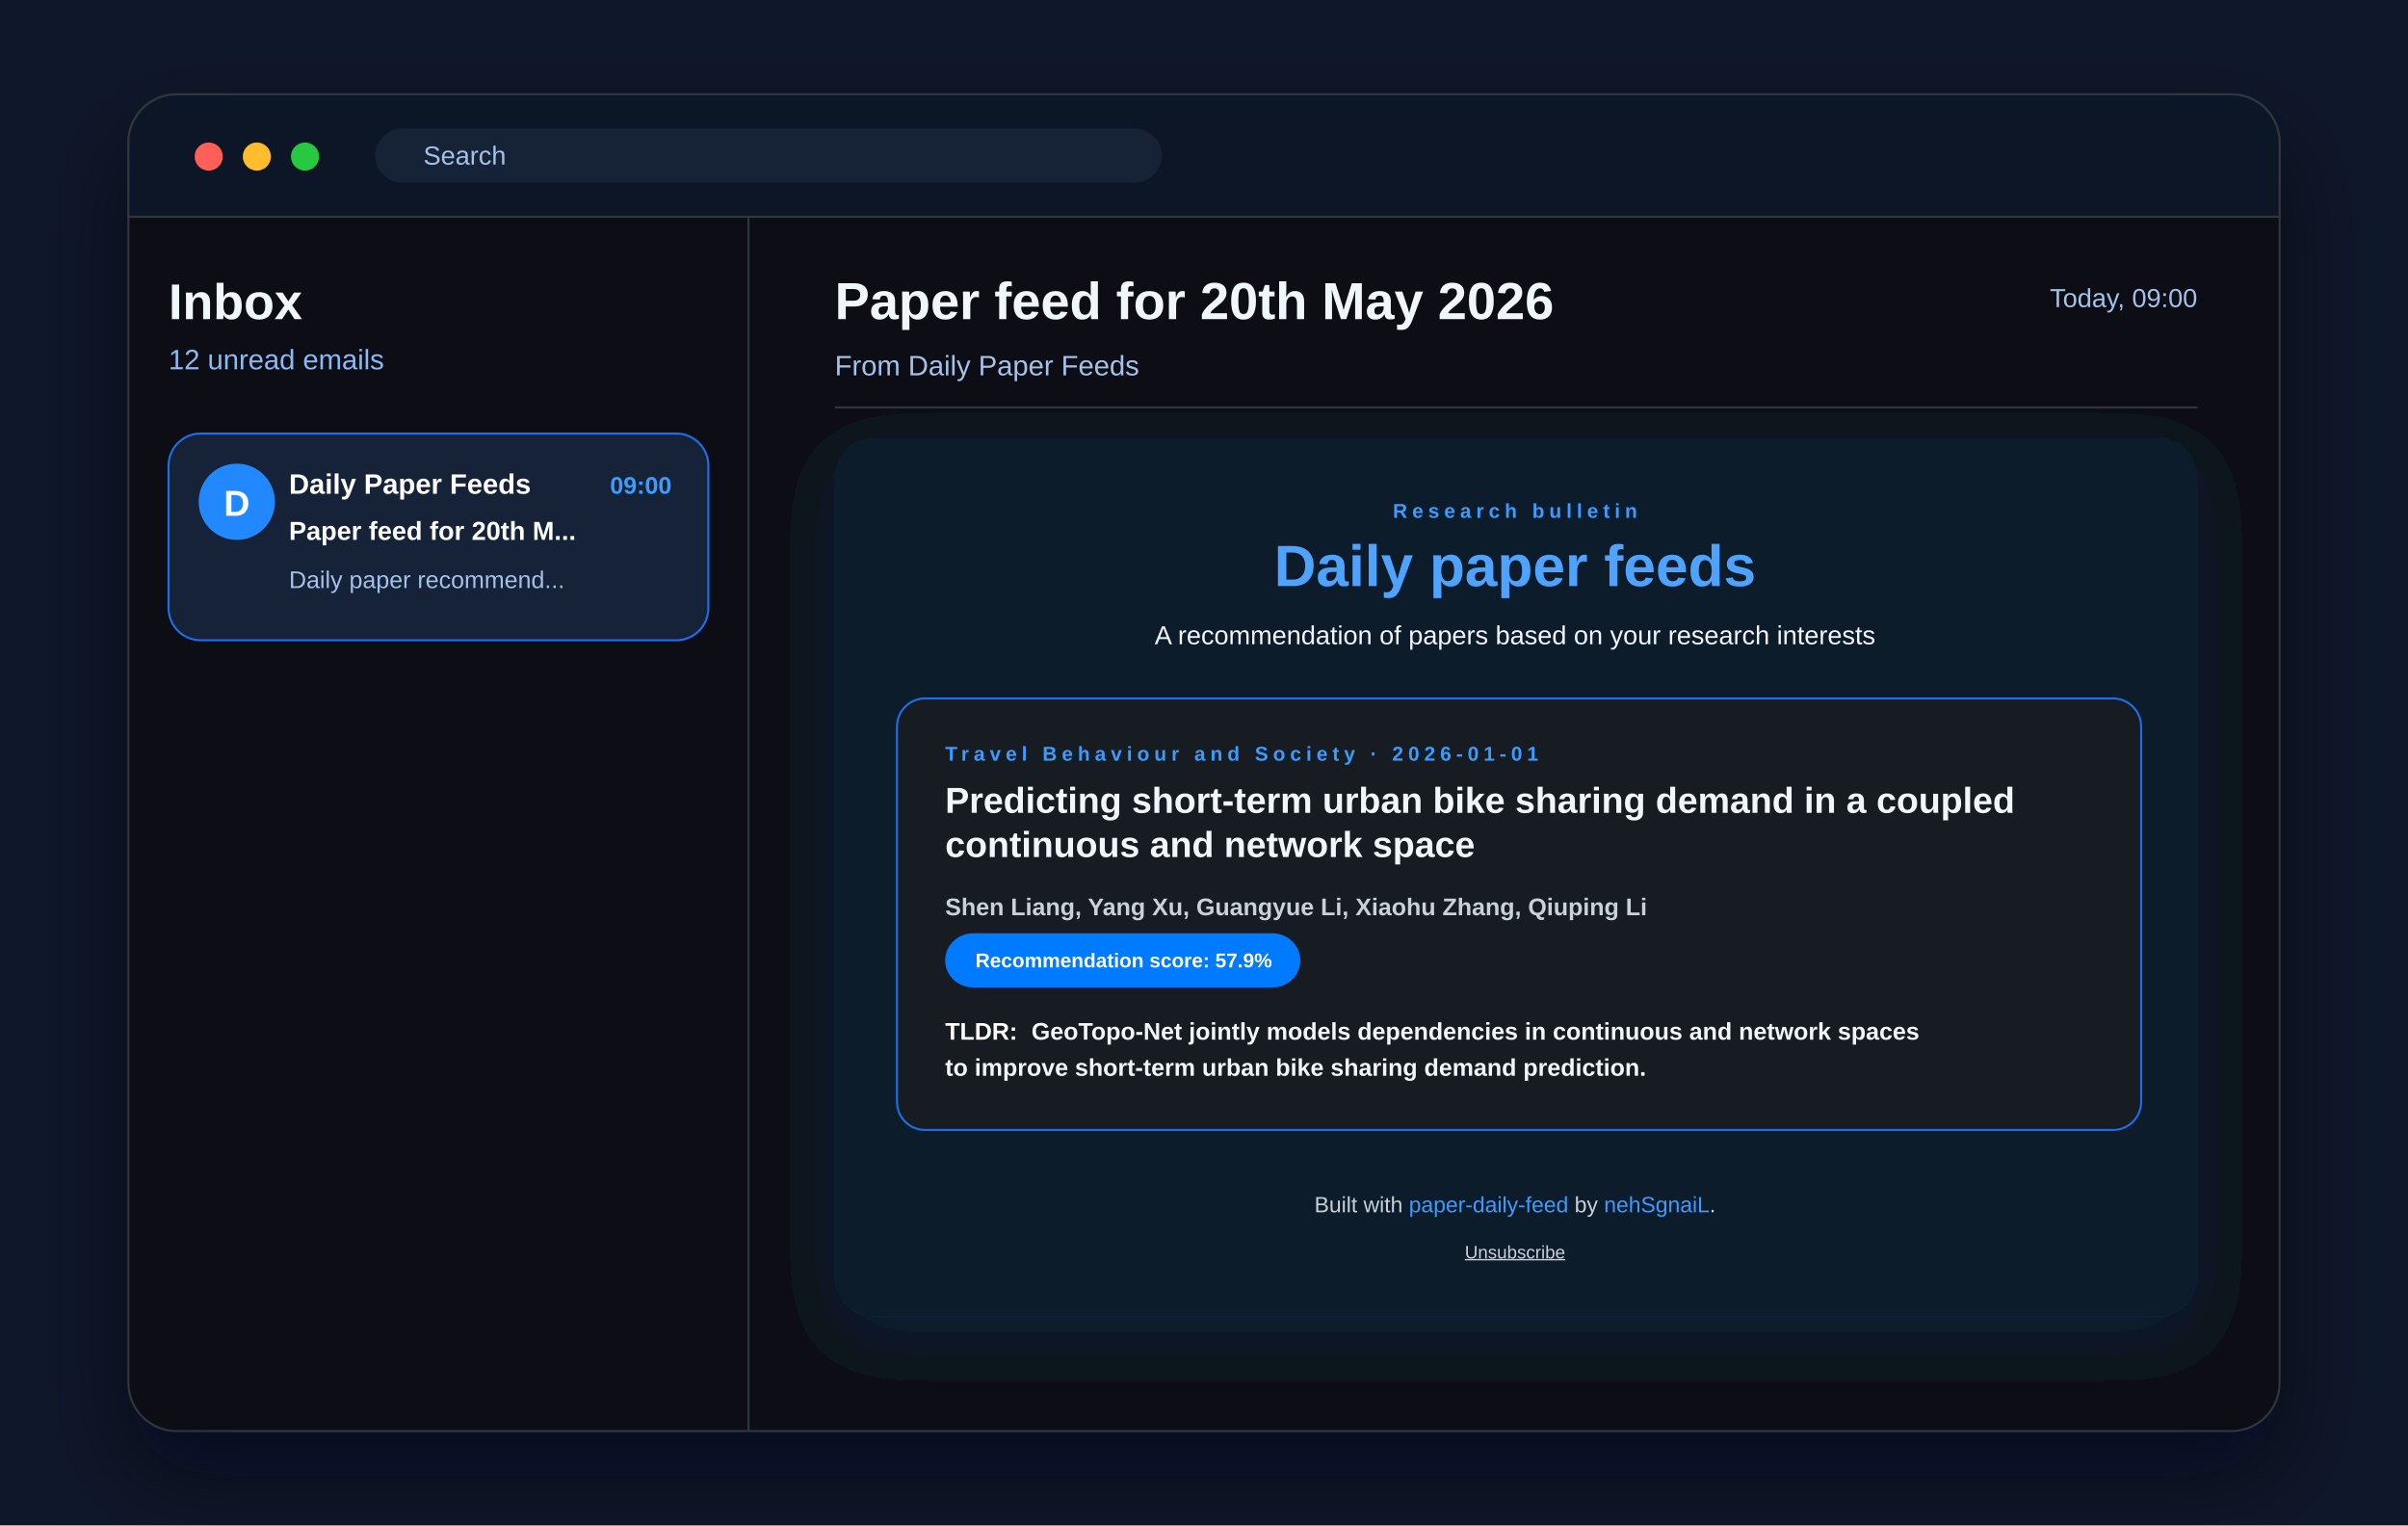
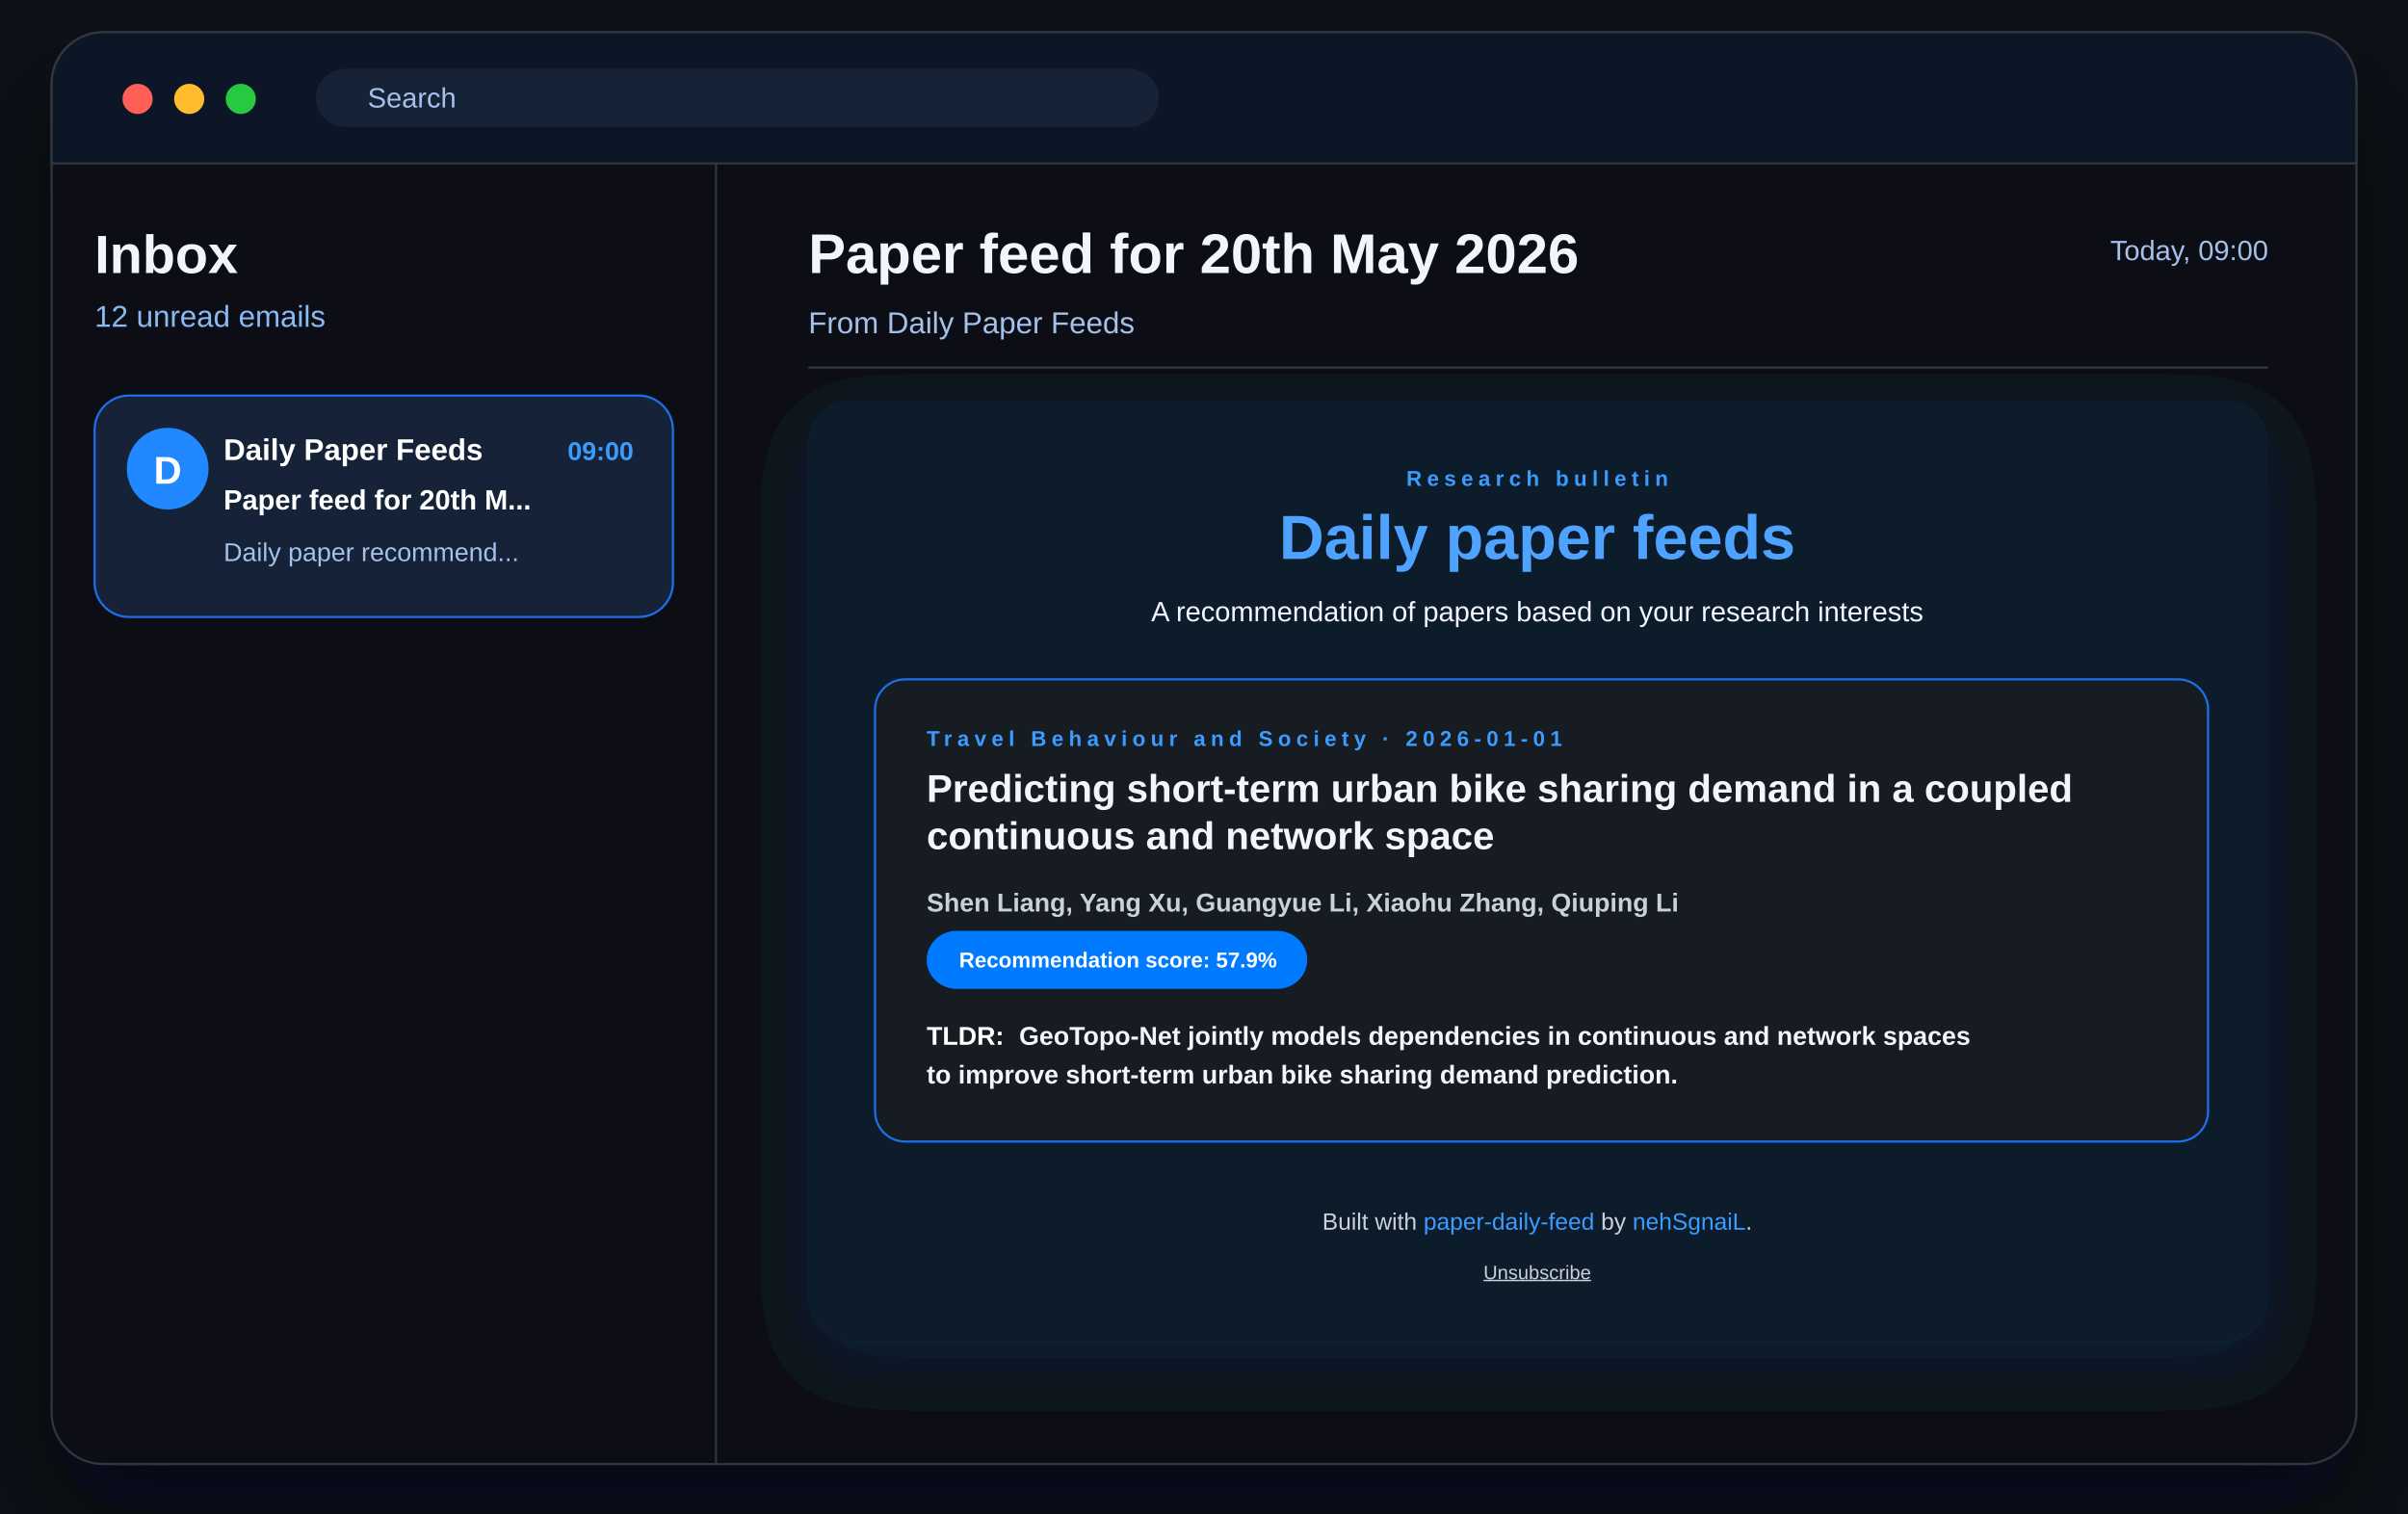
- <svg xmlns="http://www.w3.org/2000/svg" width="1200" height="760" viewBox="0 0 1200 760" style="max-width:100%;height:auto;" role="img" aria-labelledby="title desc">
+ <svg xmlns="http://www.w3.org/2000/svg" width="1120" height="704" viewBox="40 32 1120 704" style="max-width:100%;height:auto;" role="img" aria-labelledby="title desc">
  <defs>
    <filter id="window-shadow" x="-8%" y="-8%" width="116%" height="116%" color-interpolation-filters="sRGB">
      <feDropShadow dx="0" dy="22" stdDeviation="22" flood-color="#020617" flood-opacity="0.55" />
    </filter>
    <filter id="card-shadow" x="-8%" y="-12%" width="116%" height="124%" color-interpolation-filters="sRGB">
      <feDropShadow dx="0" dy="10" stdDeviation="16" flood-color="#007aff" flood-opacity="0.14" />
    </filter>
    <style>
      .ui { font-family: -apple-system, BlinkMacSystemFont, "SF Pro Text", "Helvetica Neue", Arial, sans-serif; }
      .small-caps { font-size: 10px; font-weight: 700; letter-spacing: 2.4px; text-transform: uppercase; }
    </style>
  </defs>
-   <rect width="1200" height="760" fill="#0f172a" />
+   <rect width="1200" height="760" fill="#0d1117" />
  <g class="ui" filter="url(#window-shadow)">
    <rect x="64" y="47" width="1072" height="666" rx="24" fill="#0d1117" stroke="#30363d" />
    <path d="M88 47h1024a24 24 0 0 1 24 24v37H64V71a24 24 0 0 1 24-24Z" fill="#101826" stroke="#30363d" />
    <circle cx="104" cy="78" r="7" fill="#ff5f56" />
    <circle cx="128" cy="78" r="7" fill="#ffbd2e" />
    <circle cx="152" cy="78" r="7" fill="#27c93f" />
    <rect x="187" y="64" width="392" height="27" rx="14" fill="#172335" />
    <text x="211" y="82" fill="#a5c1e9" font-size="13">Search</text>
    <line x1="373" y1="108" x2="373" y2="713" stroke="#30363d" />
    <text x="84" y="159" fill="#f0f6fc" font-size="25" font-weight="800">Inbox</text>
    <text x="84" y="184" fill="#8bb9f5" font-size="14">12 unread emails</text>
    <rect x="84" y="216" width="269" height="103" rx="16" fill="#132338" stroke="#1f6feb" />
    <circle cx="118" cy="250" r="19" fill="#2388ff" />
    <text x="118" y="257" text-anchor="middle" fill="#ffffff" font-size="18" font-weight="800">D</text>
    <text x="144" y="246" fill="#ffffff" font-size="14" font-weight="800">Daily Paper Feeds</text>
    <text x="304" y="246" fill="#3b9cff" font-size="12" font-weight="700">09:00</text>
    <text x="144" y="269" fill="#ffffff" font-size="13" font-weight="700">Paper feed for 20th M...</text>
    <text x="144" y="293" fill="#a5c1e9" font-size="12">Daily paper recommend...</text>
    <text x="416" y="159" fill="#f0f6fc" font-size="26" font-weight="800">Paper feed for 20th May 2026</text>
    <text x="1095" y="153" text-anchor="end" fill="#a5c1e9" font-size="13">Today, 09:00</text>
    <text x="416" y="187" fill="#a5c1e9" font-size="14">From Daily Paper Feeds</text>
    <line x1="416" y1="203" x2="1095" y2="203" stroke="#30363d" />
    <g filter="url(#card-shadow)">
      <rect x="416" y="218" width="679" height="438" rx="20" fill="#101b2b" />
      <text x="755" y="258" text-anchor="middle" fill="#3b9cff" class="small-caps">Research bulletin</text>
      <text x="755" y="292" text-anchor="middle" fill="#4da3ff" font-size="29" font-weight="800">Daily paper feeds</text>
      <text x="755" y="321" text-anchor="middle" fill="#f0f6fc" font-size="13">A recommendation of papers based on your research interests</text>
      <rect x="447" y="348" width="620" height="215" rx="14" fill="#161b22" stroke="#1f6feb" />
      <text x="471" y="379" fill="#3b9cff" class="small-caps">Travel Behaviour and Society · 2026-01-01</text>
      <text x="471" y="405" fill="#f0f6fc" font-size="18" font-weight="800">Predicting short-term urban bike sharing demand in a coupled</text>
      <text x="471" y="427" fill="#f0f6fc" font-size="18" font-weight="800">continuous and network space</text>
      <text x="471" y="456" fill="#c9d1d9" font-size="12" font-weight="600">Shen Liang, Yang Xu, Guangyue Li, Xiaohu Zhang, Qiuping Li</text>
      <rect x="471" y="465" width="177" height="27" rx="14" fill="#007aff" />
      <text x="560" y="482" text-anchor="middle" fill="#ffffff" font-size="10" font-weight="800">Recommendation score: 57.9%</text>
      <text x="471" y="518" fill="#ffffff" font-size="12" font-weight="800">TLDR:</text>
      <text x="514" y="518" fill="#f0f6fc" font-size="12" font-weight="600">GeoTopo-Net jointly models dependencies in continuous and network spaces</text>
      <text x="471" y="536" fill="#f0f6fc" font-size="12" font-weight="600">to improve short-term urban bike sharing demand prediction.</text>
      <text x="755" y="604" text-anchor="middle" fill="#c9d1d9" font-size="11">Built with <tspan fill="#3b9cff">paper-daily-feed</tspan> by <tspan fill="#3b9cff">nehSgnaiL</tspan>.</text>
      <text x="755" y="627" text-anchor="middle" fill="#c9d1d9" font-size="9" text-decoration="underline">Unsubscribe</text>
    </g>
  </g>
</svg>
